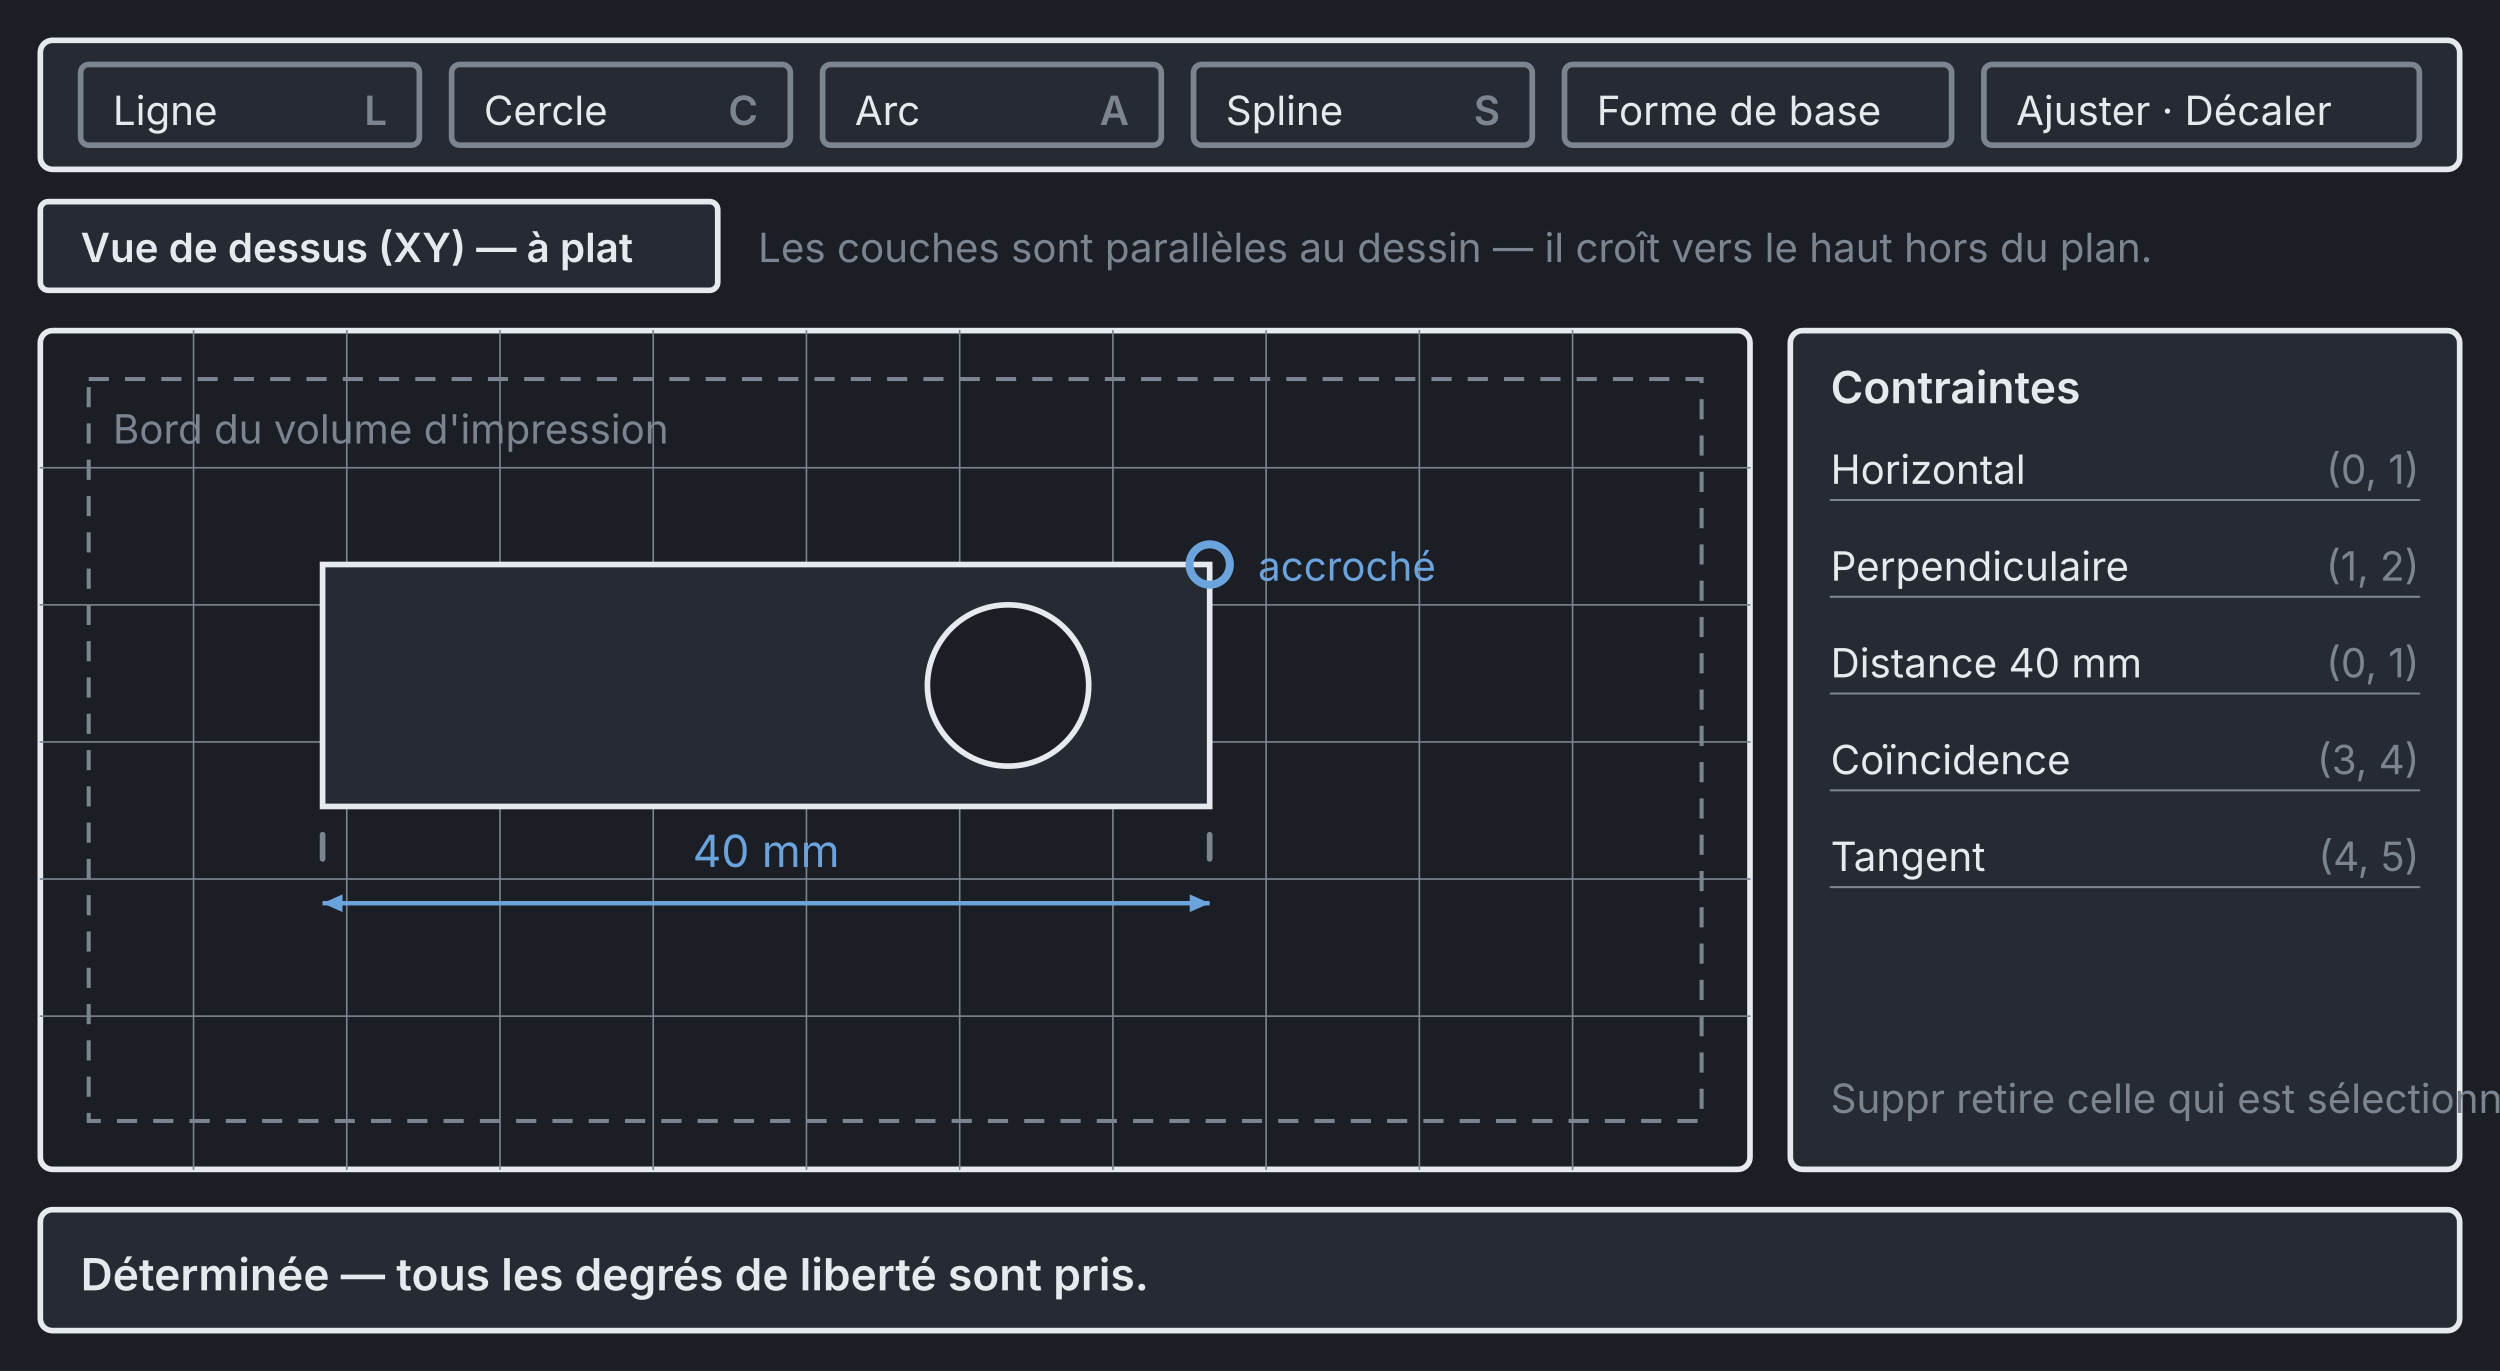
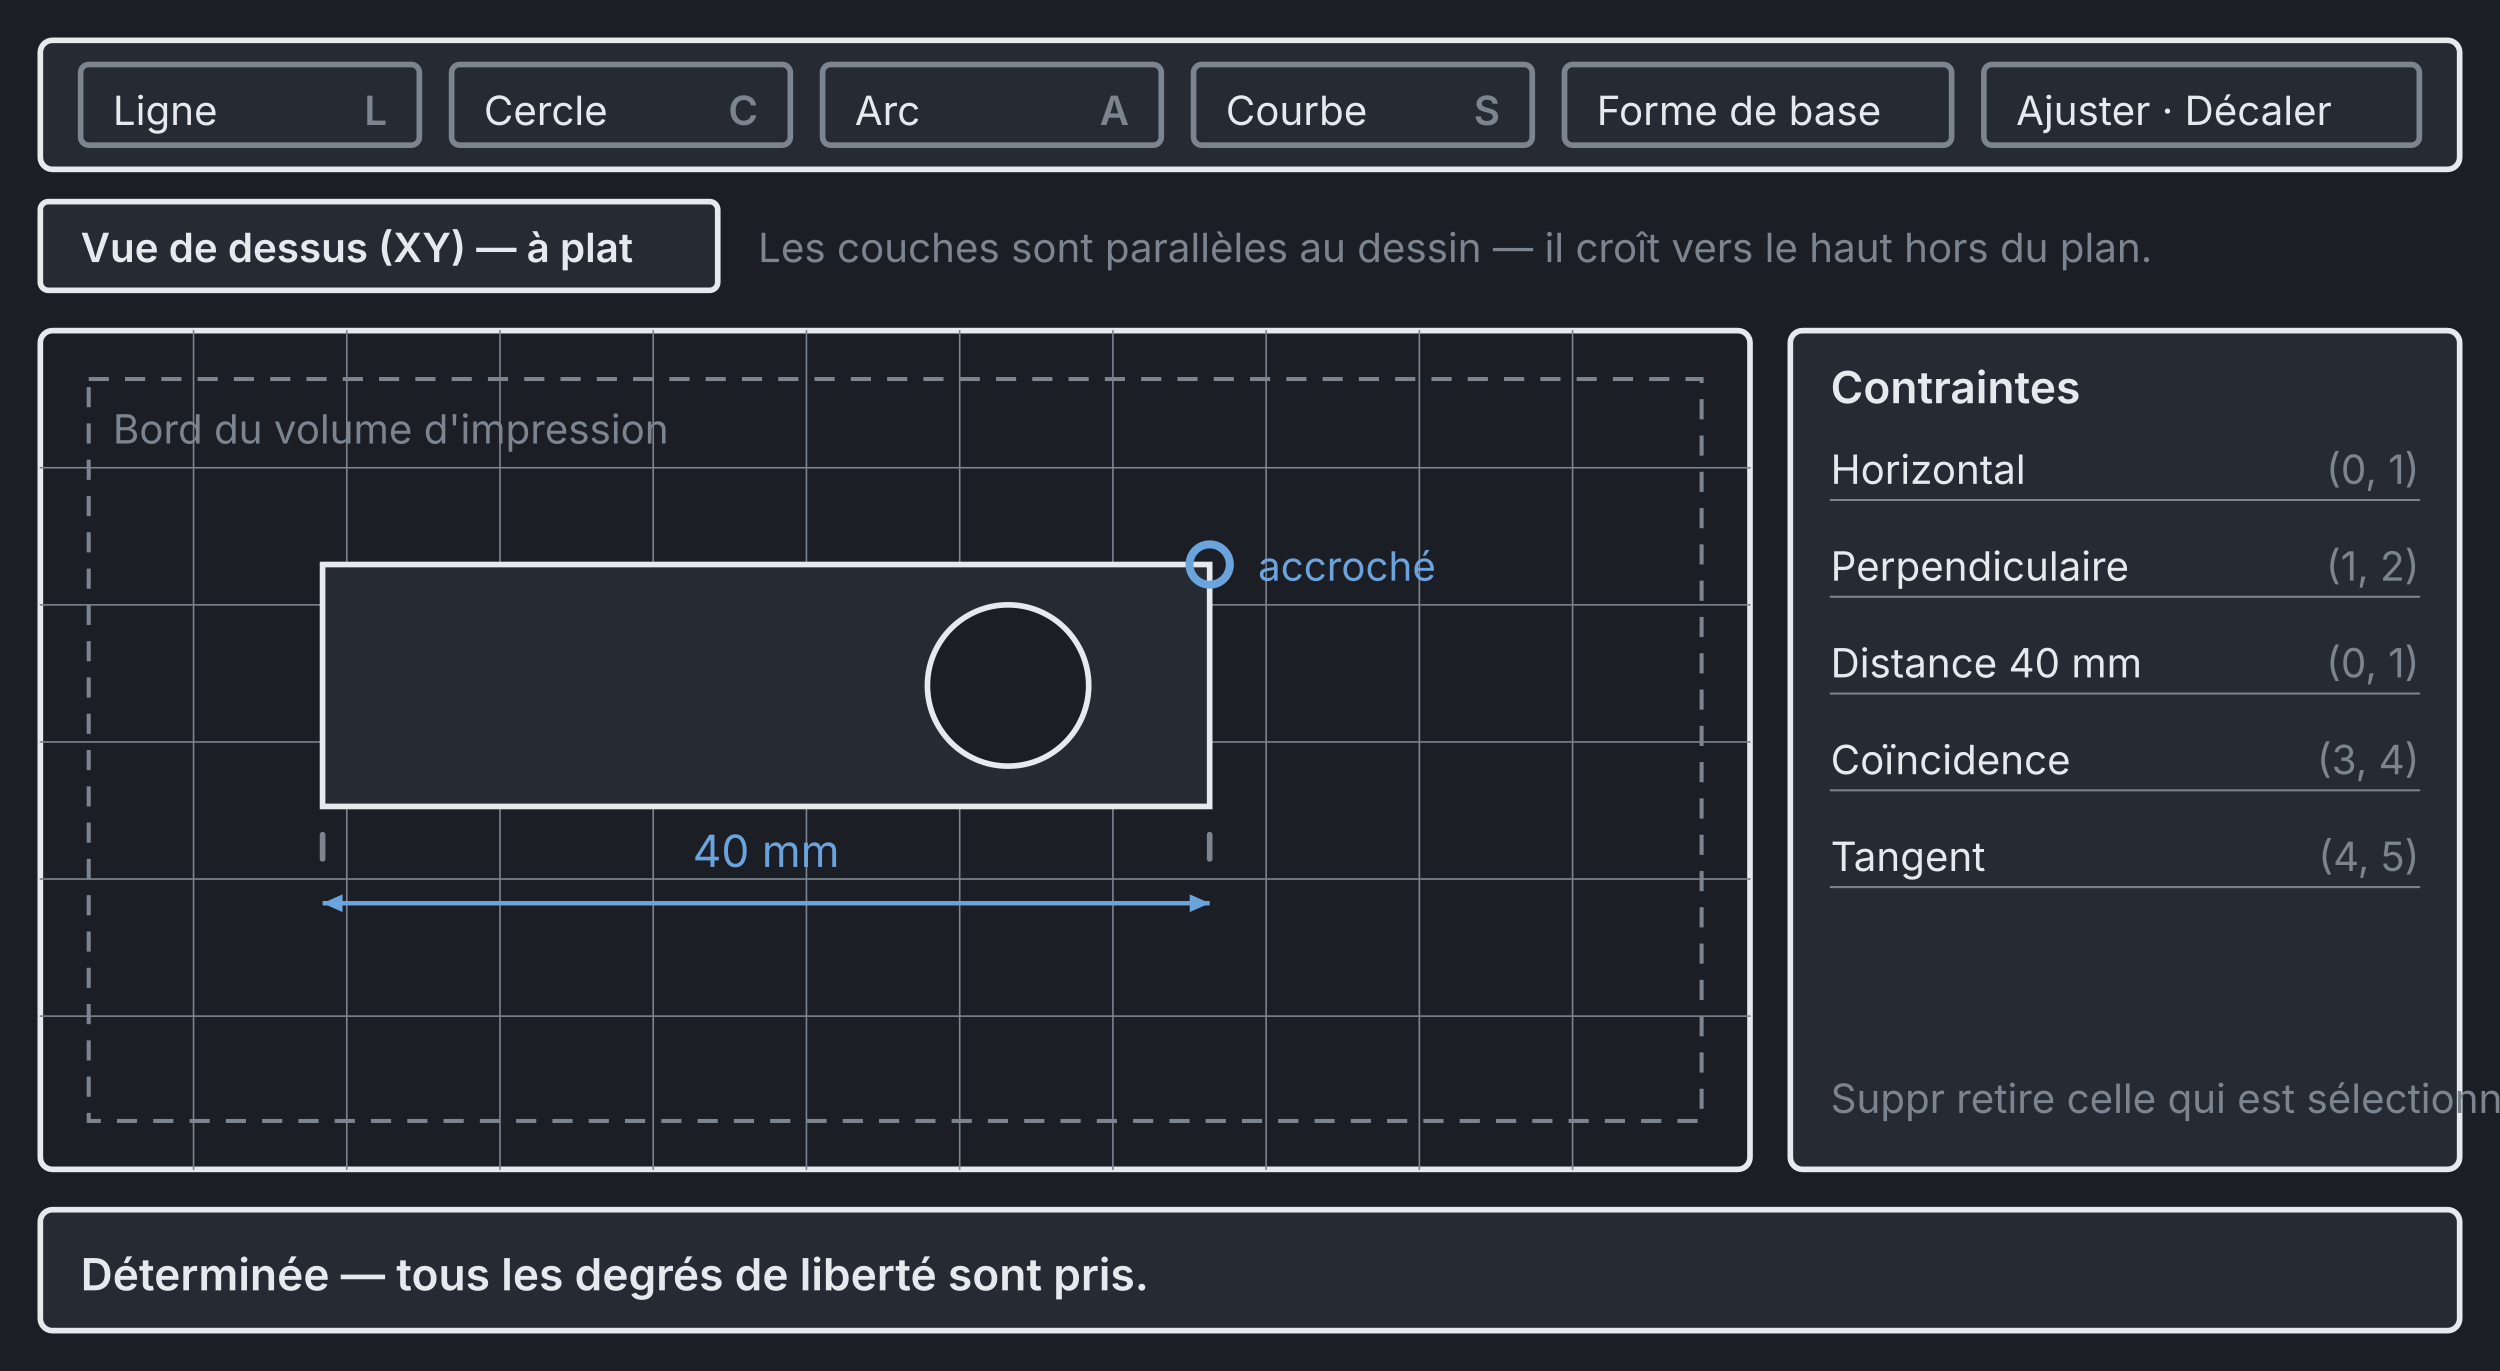
<svg xmlns="http://www.w3.org/2000/svg" viewBox="0 0 620 340" width="620" height="340">
  <defs>
    <marker id="arrow6ba3dd" viewBox="0 0 10 10" refX="9" refY="5" markerWidth="5" markerHeight="5" orient="auto-start-reverse">
      <path d="M 0 1 L 9 5 L 0 9 z" fill="#6ba3dd" />
    </marker>
  </defs>
  <rect x="0" y="0" width="620" height="340" fill="#1b1f25" />
  <rect x="10" y="10" width="600" height="32" rx="3" fill="#262b33" stroke="#e6e9ee" stroke-width="1.4" />
  <rect x="20" y="16" width="84" height="20" rx="2" fill="none" stroke="#7c848f" stroke-width="1.4" />
  <text x="28" y="31" fill="#e6e9ee" font-size="10" font-family="system-ui, -apple-system, Segoe UI, sans-serif" text-anchor="start">Ligne</text>
  <text x="96" y="31" fill="#7c848f" font-size="10" font-family="system-ui, -apple-system, Segoe UI, sans-serif" text-anchor="end" font-weight="600">L</text>
  <rect x="112" y="16" width="84" height="20" rx="2" fill="none" stroke="#7c848f" stroke-width="1.4" />
  <text x="120" y="31" fill="#e6e9ee" font-size="10" font-family="system-ui, -apple-system, Segoe UI, sans-serif" text-anchor="start">Cercle</text>
  <text x="188" y="31" fill="#7c848f" font-size="10" font-family="system-ui, -apple-system, Segoe UI, sans-serif" text-anchor="end" font-weight="600">C</text>
  <rect x="204" y="16" width="84" height="20" rx="2" fill="none" stroke="#7c848f" stroke-width="1.4" />
  <text x="212" y="31" fill="#e6e9ee" font-size="10" font-family="system-ui, -apple-system, Segoe UI, sans-serif" text-anchor="start">Arc</text>
  <text x="280" y="31" fill="#7c848f" font-size="10" font-family="system-ui, -apple-system, Segoe UI, sans-serif" text-anchor="end" font-weight="600">A</text>
  <rect x="296" y="16" width="84" height="20" rx="2" fill="none" stroke="#7c848f" stroke-width="1.4" />
-   <text x="304" y="31" fill="#e6e9ee" font-size="10" font-family="system-ui, -apple-system, Segoe UI, sans-serif" text-anchor="start">Spline</text>
+   <text x="304" y="31" fill="#e6e9ee" font-size="10" font-family="system-ui, -apple-system, Segoe UI, sans-serif" text-anchor="start">Courbe</text>
  <text x="372" y="31" fill="#7c848f" font-size="10" font-family="system-ui, -apple-system, Segoe UI, sans-serif" text-anchor="end" font-weight="600">S</text>
  <rect x="388" y="16" width="96" height="20" rx="2" fill="none" stroke="#7c848f" stroke-width="1.4" />
  <text x="396" y="31" fill="#e6e9ee" font-size="10" font-family="system-ui, -apple-system, Segoe UI, sans-serif" text-anchor="start">Forme de base</text>
  <rect x="492" y="16" width="108" height="20" rx="2" fill="none" stroke="#7c848f" stroke-width="1.4" />
  <text x="500" y="31" fill="#e6e9ee" font-size="10" font-family="system-ui, -apple-system, Segoe UI, sans-serif" text-anchor="start">Ajuster · Décaler</text>
  <rect x="10" y="50" width="168" height="22" rx="2" fill="#262b33" stroke="#e6e9ee" stroke-width="1.4" />
  <text x="20" y="65" fill="#e6e9ee" font-size="10" font-family="system-ui, -apple-system, Segoe UI, sans-serif" text-anchor="start" font-weight="600">Vue de dessus (XY) — à plat</text>
  <text x="188" y="65" fill="#7c848f" font-size="10" font-family="system-ui, -apple-system, Segoe UI, sans-serif" text-anchor="start">Les couches sont parallèles au dessin — il croît vers le haut hors du plan.</text>
  <rect x="10" y="82" width="424" height="208" rx="3" fill="#1b1f25" stroke="#e6e9ee" stroke-width="1.4" />
  <line x1="48" y1="82" x2="48" y2="290" stroke="#7c848f" stroke-width="0.4" stroke-linecap="round" />
  <line x1="86" y1="82" x2="86" y2="290" stroke="#7c848f" stroke-width="0.4" stroke-linecap="round" />
  <line x1="124" y1="82" x2="124" y2="290" stroke="#7c848f" stroke-width="0.4" stroke-linecap="round" />
  <line x1="162" y1="82" x2="162" y2="290" stroke="#7c848f" stroke-width="0.4" stroke-linecap="round" />
  <line x1="200" y1="82" x2="200" y2="290" stroke="#7c848f" stroke-width="0.4" stroke-linecap="round" />
  <line x1="238" y1="82" x2="238" y2="290" stroke="#7c848f" stroke-width="0.4" stroke-linecap="round" />
  <line x1="276" y1="82" x2="276" y2="290" stroke="#7c848f" stroke-width="0.4" stroke-linecap="round" />
  <line x1="314" y1="82" x2="314" y2="290" stroke="#7c848f" stroke-width="0.4" stroke-linecap="round" />
  <line x1="352" y1="82" x2="352" y2="290" stroke="#7c848f" stroke-width="0.4" stroke-linecap="round" />
  <line x1="390" y1="82" x2="390" y2="290" stroke="#7c848f" stroke-width="0.4" stroke-linecap="round" />
  <line x1="10" y1="116" x2="434" y2="116" stroke="#7c848f" stroke-width="0.4" stroke-linecap="round" />
  <line x1="10" y1="150" x2="434" y2="150" stroke="#7c848f" stroke-width="0.4" stroke-linecap="round" />
  <line x1="10" y1="184" x2="434" y2="184" stroke="#7c848f" stroke-width="0.4" stroke-linecap="round" />
  <line x1="10" y1="218" x2="434" y2="218" stroke="#7c848f" stroke-width="0.4" stroke-linecap="round" />
  <line x1="10" y1="252" x2="434" y2="252" stroke="#7c848f" stroke-width="0.4" stroke-linecap="round" />
  <rect x="22" y="94" width="400" height="184" rx="0" fill="none" stroke="#7c848f" stroke-width="1" stroke-dasharray="5 4" />
  <text x="28" y="110" fill="#7c848f" font-size="10" font-family="system-ui, -apple-system, Segoe UI, sans-serif" text-anchor="start">Bord du volume d'impression</text>
  <polygon points="80,140 300,140 300,200 80,200" fill="#262b33" stroke="#e6e9ee" stroke-width="1.4" />
  <circle cx="250" cy="170" r="20" fill="#1b1f25" stroke="#e6e9ee" stroke-width="1.4" />
  <line x1="80" y1="207" x2="80" y2="213" stroke="#7c848f" stroke-width="1.4" stroke-linecap="round" />
  <line x1="300" y1="207" x2="300" y2="213" stroke="#7c848f" stroke-width="1.4" stroke-linecap="round" />
  <line x1="80" y1="224" x2="300" y2="224" stroke="#6ba3dd" stroke-width="1.1" marker-start="url(#arrow6ba3dd)" marker-end="url(#arrow6ba3dd)" />
  <text x="190" y="215" fill="#6ba3dd" font-size="11" font-family="system-ui, -apple-system, Segoe UI, sans-serif" text-anchor="middle">40 mm</text>
  <text x="312" y="144" fill="#6ba3dd" font-size="10" font-family="system-ui, -apple-system, Segoe UI, sans-serif" text-anchor="start">accroché</text>
  <circle cx="300" cy="140" r="5" fill="none" stroke="#6ba3dd" stroke-width="2" />
  <rect x="444" y="82" width="166" height="208" rx="3" fill="#262b33" stroke="#e6e9ee" stroke-width="1.4" />
  <text x="454" y="100" fill="#e6e9ee" font-size="11" font-family="system-ui, -apple-system, Segoe UI, sans-serif" text-anchor="start" font-weight="600">Contraintes</text>
  <line x1="454" y1="124" x2="600" y2="124" stroke="#7c848f" stroke-width="0.5" stroke-linecap="round" />
  <text x="454" y="120" fill="#e6e9ee" font-size="10" font-family="system-ui, -apple-system, Segoe UI, sans-serif" text-anchor="start">Horizontal</text>
  <text x="600" y="120" fill="#7c848f" font-size="10" font-family="system-ui, -apple-system, Segoe UI, sans-serif" text-anchor="end">(0, 1)</text>
  <line x1="454" y1="148" x2="600" y2="148" stroke="#7c848f" stroke-width="0.5" stroke-linecap="round" />
  <text x="454" y="144" fill="#e6e9ee" font-size="10" font-family="system-ui, -apple-system, Segoe UI, sans-serif" text-anchor="start">Perpendiculaire</text>
  <text x="600" y="144" fill="#7c848f" font-size="10" font-family="system-ui, -apple-system, Segoe UI, sans-serif" text-anchor="end">(1, 2)</text>
  <line x1="454" y1="172" x2="600" y2="172" stroke="#7c848f" stroke-width="0.5" stroke-linecap="round" />
  <text x="454" y="168" fill="#e6e9ee" font-size="10" font-family="system-ui, -apple-system, Segoe UI, sans-serif" text-anchor="start">Distance 40 mm</text>
  <text x="600" y="168" fill="#7c848f" font-size="10" font-family="system-ui, -apple-system, Segoe UI, sans-serif" text-anchor="end">(0, 1)</text>
  <line x1="454" y1="196" x2="600" y2="196" stroke="#7c848f" stroke-width="0.5" stroke-linecap="round" />
  <text x="454" y="192" fill="#e6e9ee" font-size="10" font-family="system-ui, -apple-system, Segoe UI, sans-serif" text-anchor="start">Coïncidence</text>
  <text x="600" y="192" fill="#7c848f" font-size="10" font-family="system-ui, -apple-system, Segoe UI, sans-serif" text-anchor="end">(3, 4)</text>
  <line x1="454" y1="220" x2="600" y2="220" stroke="#7c848f" stroke-width="0.5" stroke-linecap="round" />
  <text x="454" y="216" fill="#e6e9ee" font-size="10" font-family="system-ui, -apple-system, Segoe UI, sans-serif" text-anchor="start">Tangent</text>
  <text x="600" y="216" fill="#7c848f" font-size="10" font-family="system-ui, -apple-system, Segoe UI, sans-serif" text-anchor="end">(4, 5)</text>
  <text x="454" y="276" fill="#7c848f" font-size="10" font-family="system-ui, -apple-system, Segoe UI, sans-serif" text-anchor="start">Suppr retire celle qui est sélectionnée.</text>
  <rect x="10" y="300" width="600" height="30" rx="3" fill="#262b33" stroke="#e6e9ee" stroke-width="1.4" />
  <text x="20" y="320" fill="#e6e9ee" font-size="11" font-family="system-ui, -apple-system, Segoe UI, sans-serif" text-anchor="start" font-weight="600">Déterminée — tous les degrés de liberté sont pris.</text>
</svg>
